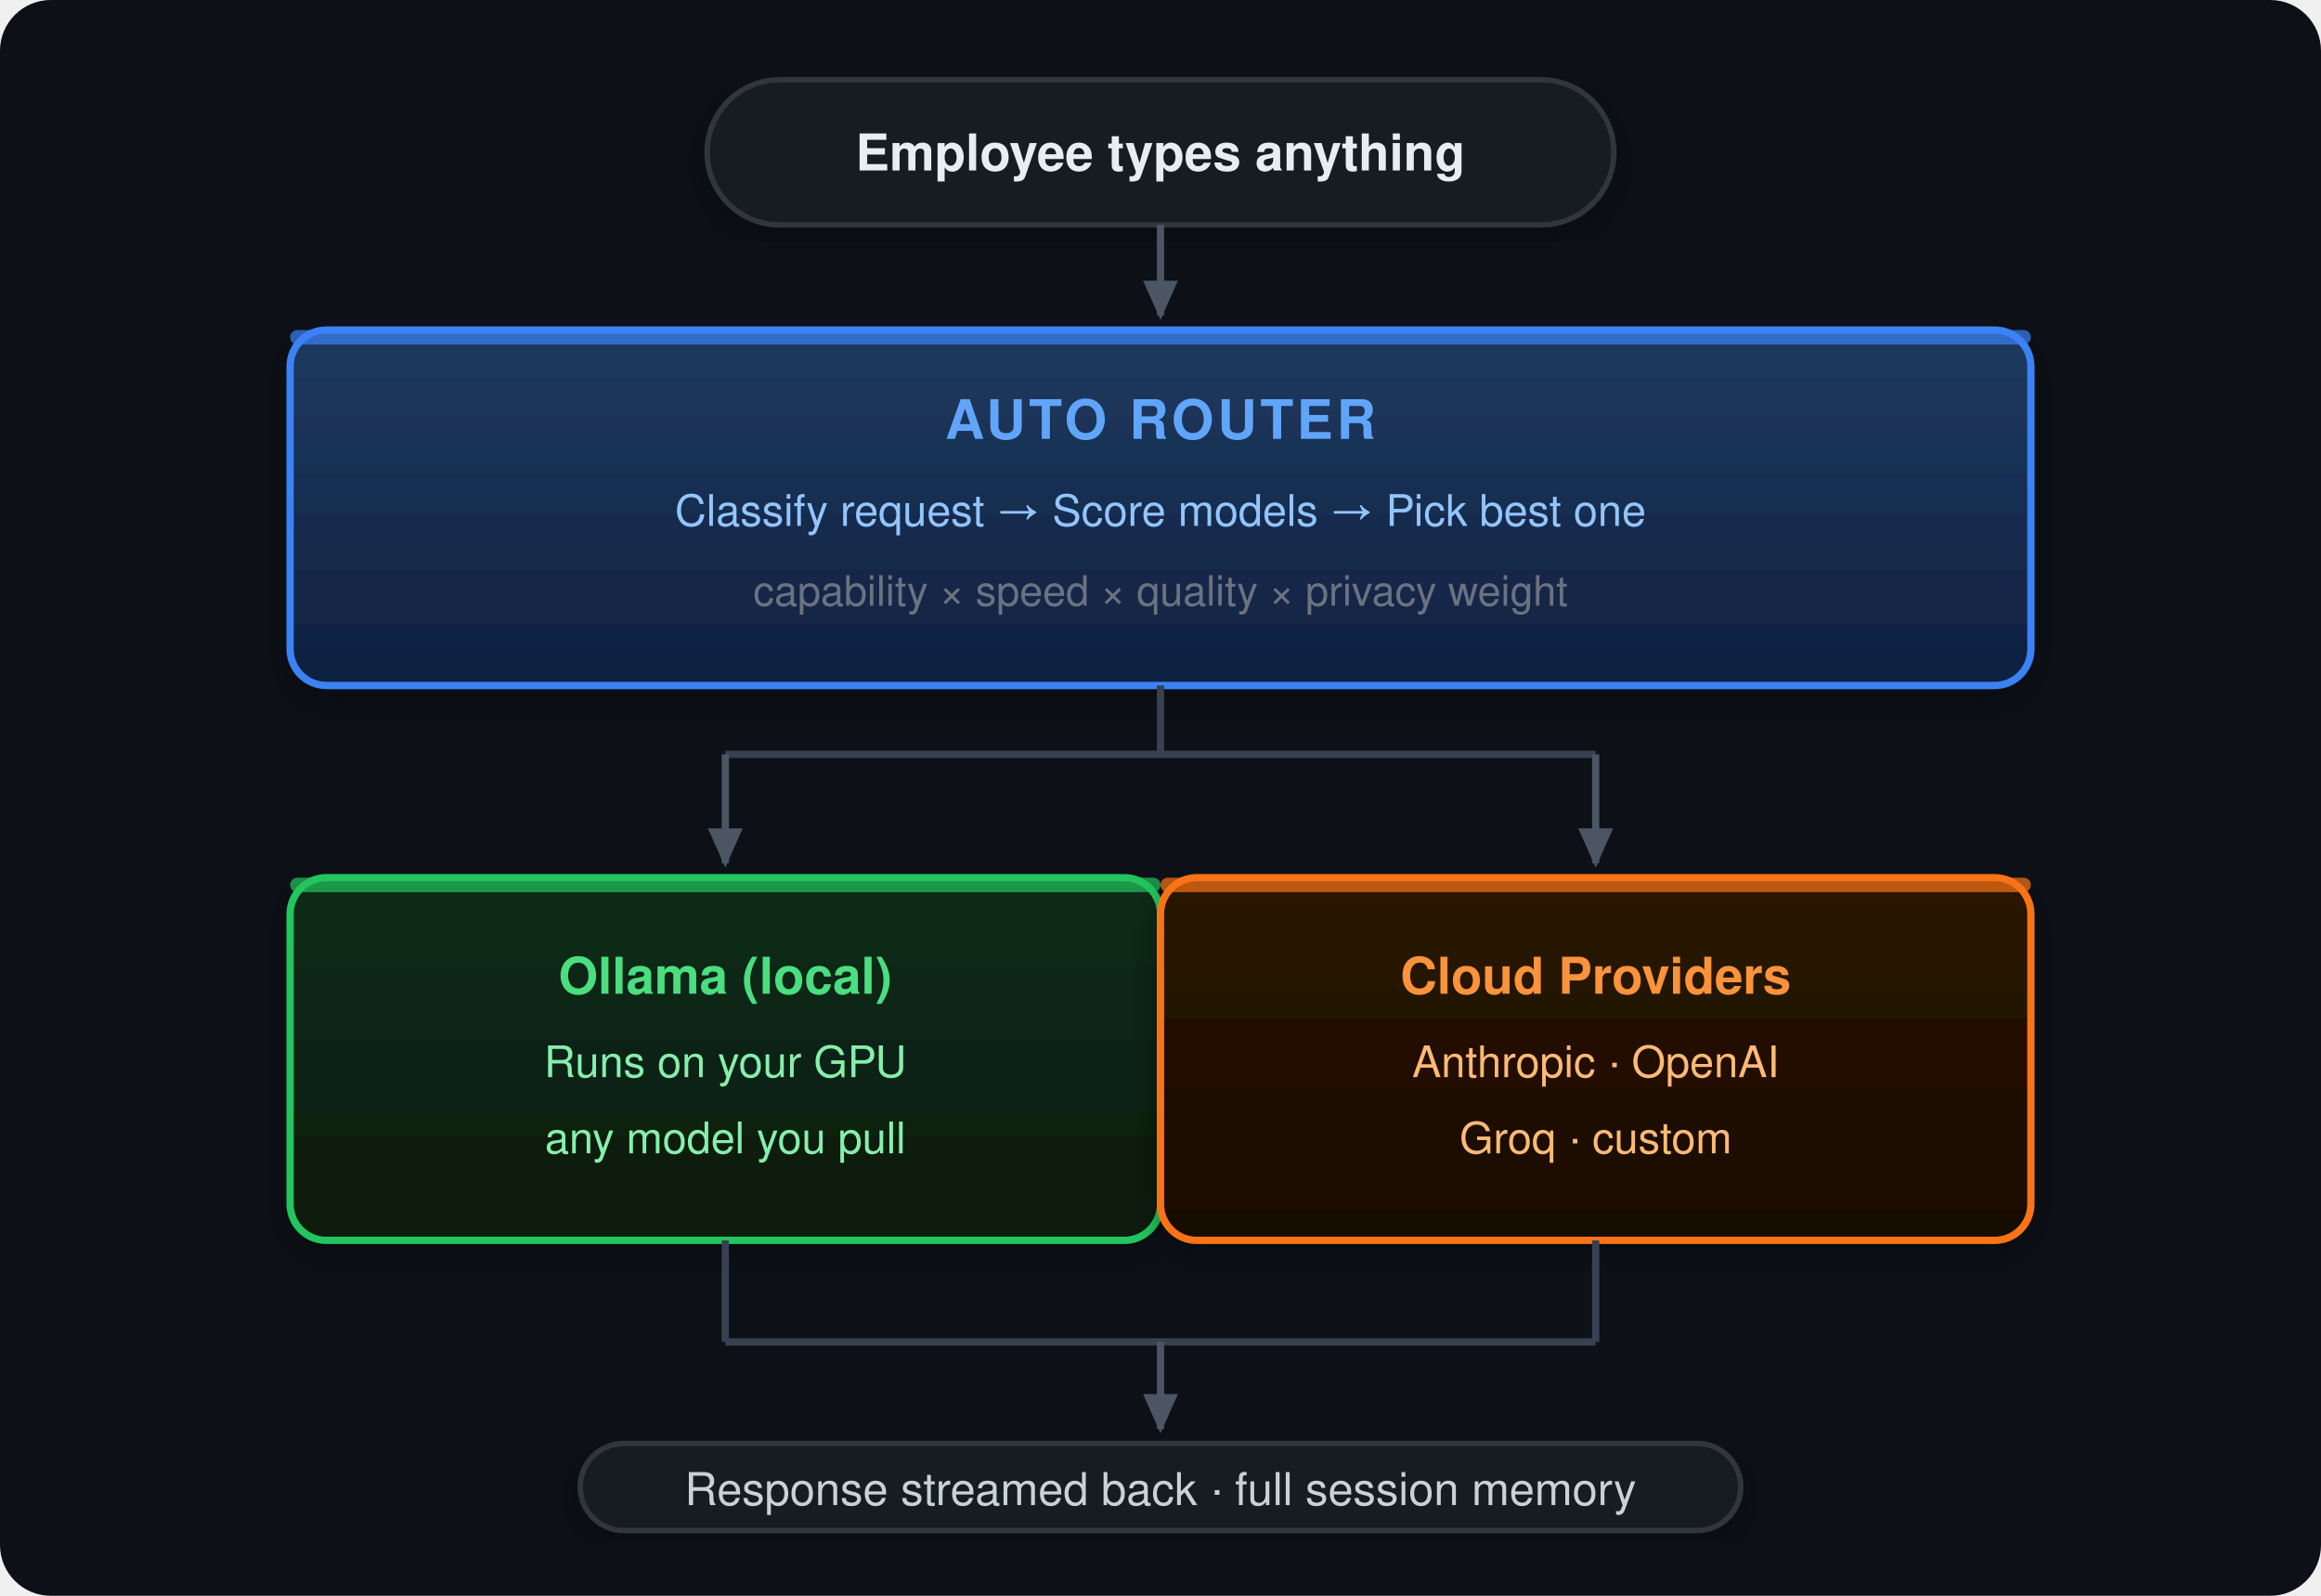
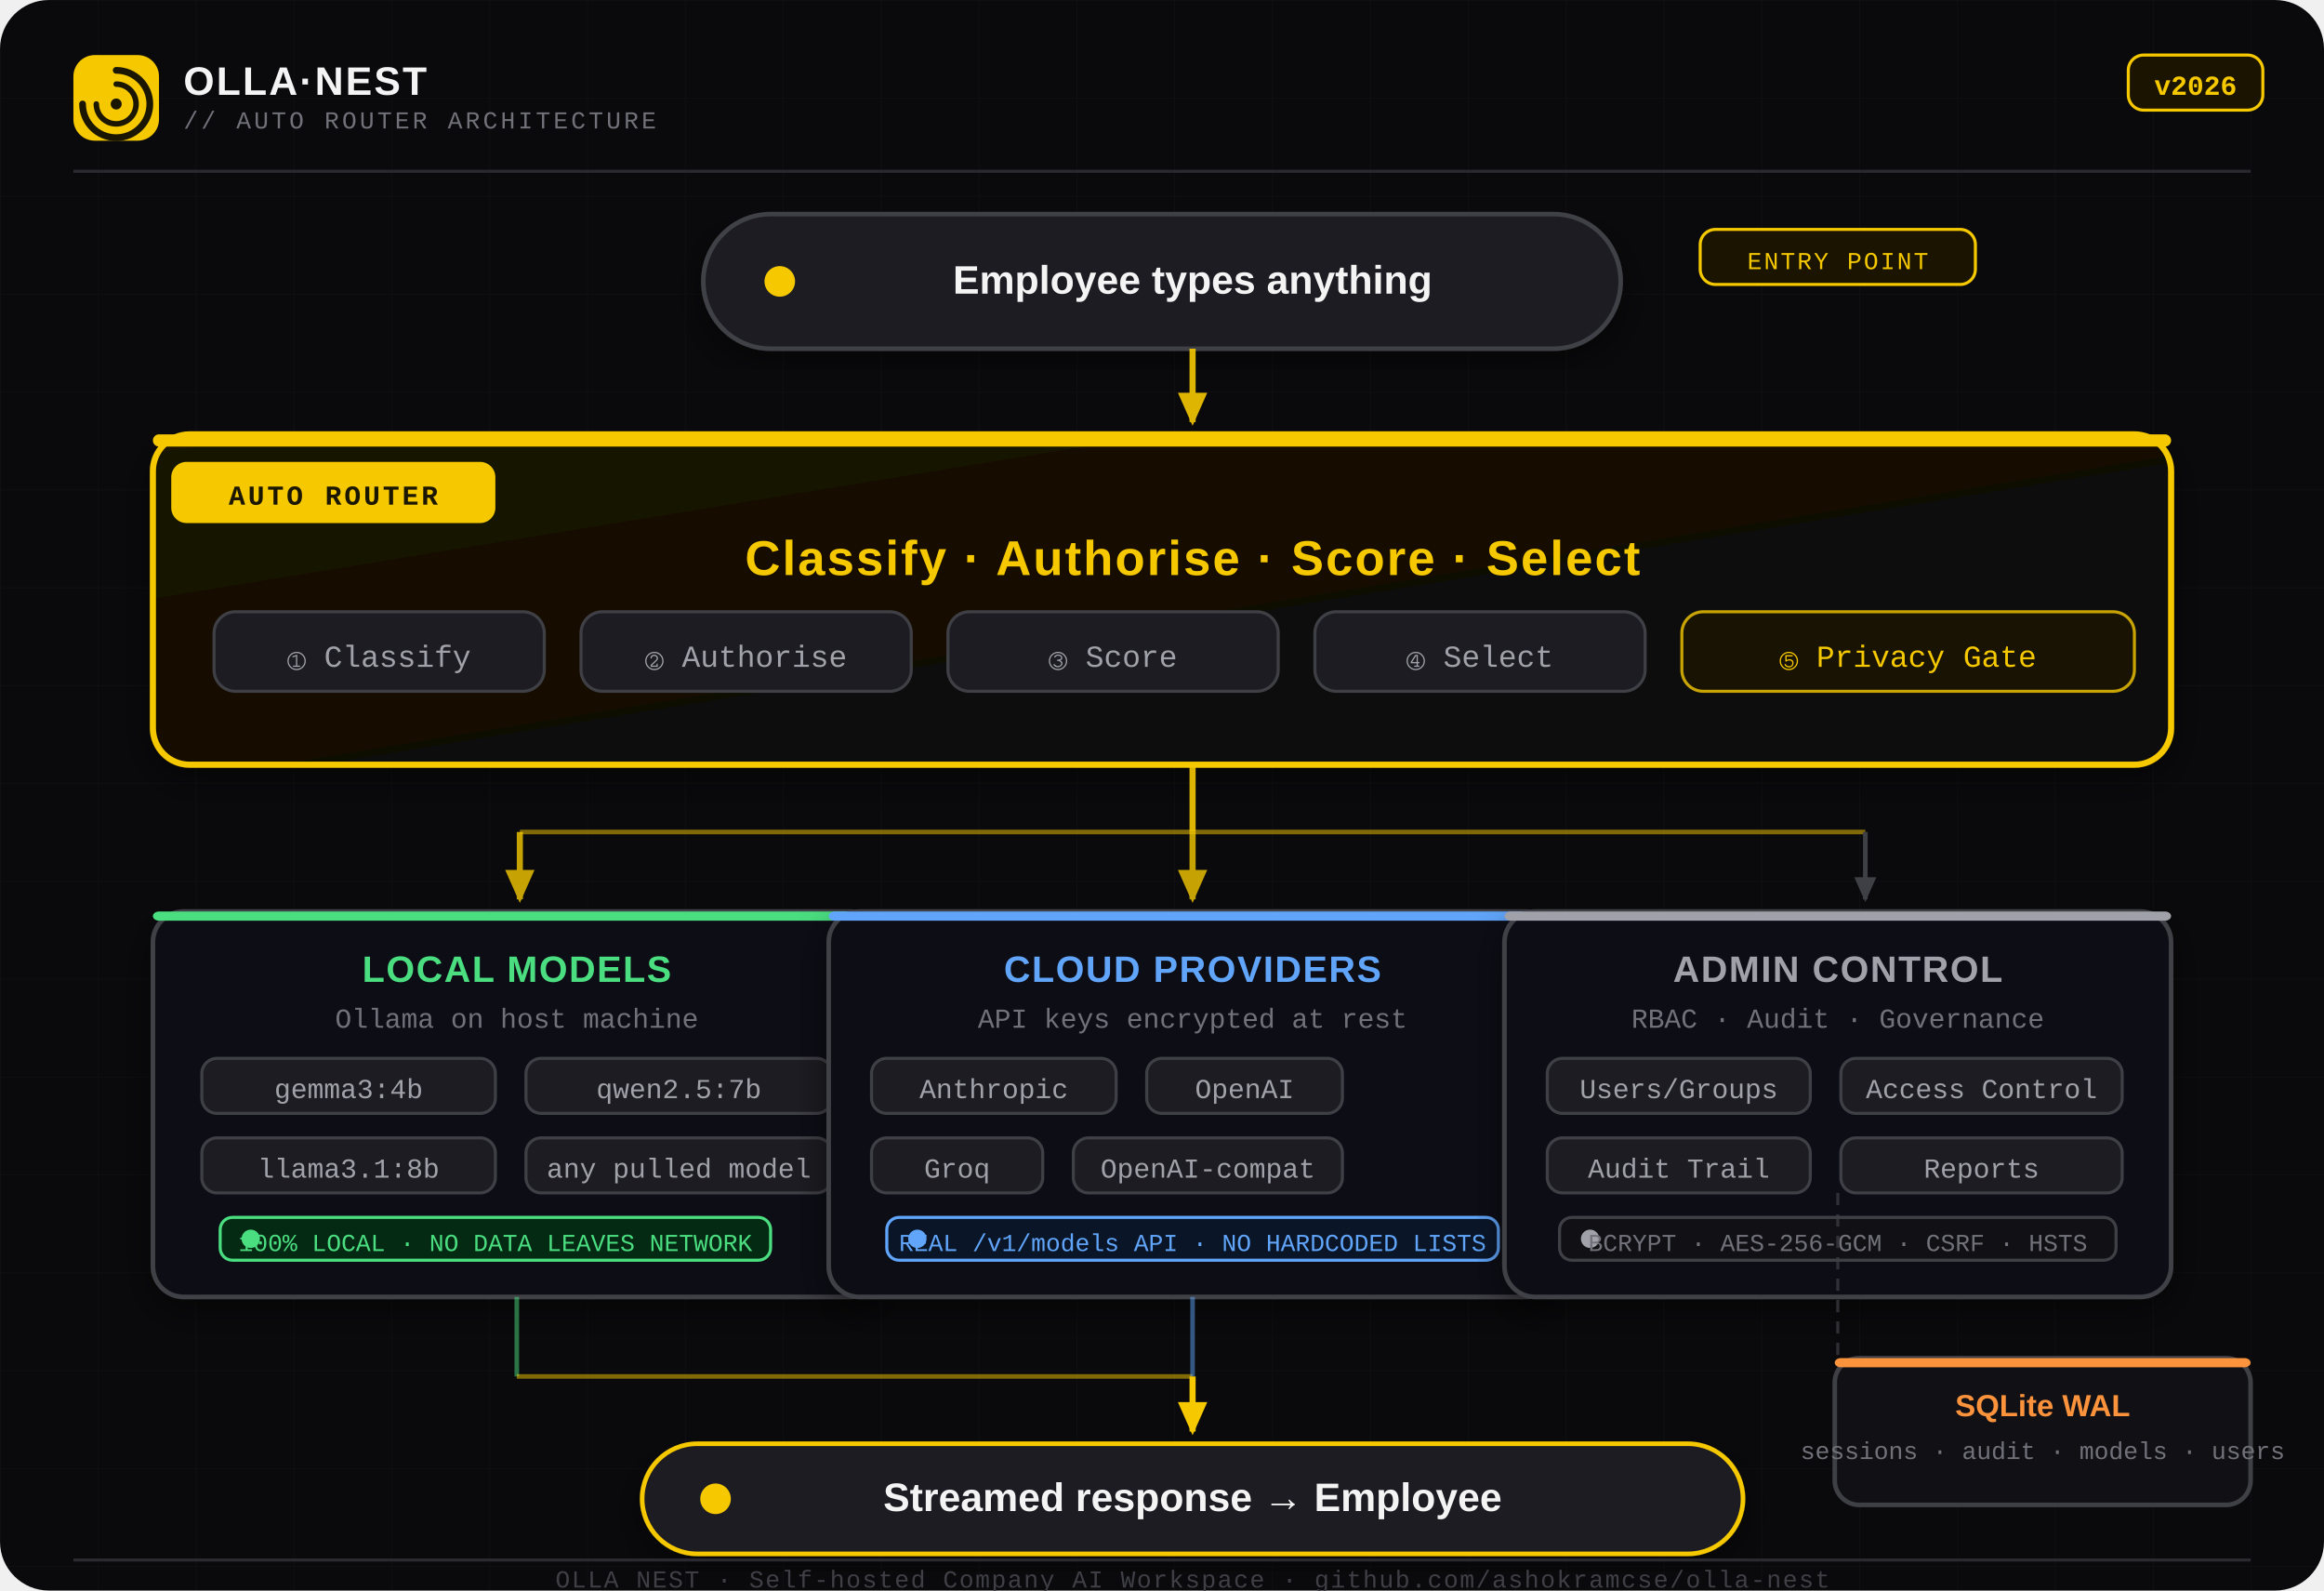
- <svg xmlns="http://www.w3.org/2000/svg" width="640" height="440" viewBox="0 0 640 440" role="img" aria-label="Olla Nest Auto Router Architecture Diagram">
+ <svg xmlns="http://www.w3.org/2000/svg" width="760" height="520" viewBox="0 0 760 520" role="img" aria-label="Olla Nest Auto Router Architecture Diagram">
  <defs>
-     <marker id="ah" viewBox="0 0 10 10" refX="8" refY="5" markerWidth="7" markerHeight="6" orient="auto">
-       <path d="M 0 1 L 9 5 L 0 9 Z" fill="#4b5563" />
+     <marker id="ah" viewBox="0 0 10 10" refX="8" refY="5" markerWidth="6" markerHeight="6" orient="auto">
+       <path d="M 0 1 L 9 5 L 0 9 Z" fill="#F5C800" />
    </marker>
-     <filter id="glow-blue" x="-10%" y="-10%" width="120%" height="120%">
-       <feGaussianBlur stdDeviation="3" result="blur" />
-       <feMerge>
-         <feMergeNode in="blur" />
-         <feMergeNode in="SourceGraphic" />
-       </feMerge>
+     <marker id="ah-muted" viewBox="0 0 10 10" refX="8" refY="5" markerWidth="6" markerHeight="6" orient="auto">
+       <path d="M 0 1 L 9 5 L 0 9 Z" fill="#3f3f46" />
+     </marker>
+     <filter id="shadow" x="-4%" y="-4%" width="110%" height="120%">
+       <feDropShadow dx="0" dy="4" stdDeviation="6" flood-color="#000" flood-opacity="0.5" />
    </filter>
-     <filter id="shadow" x="-4%" y="-4%" width="108%" height="116%">
-       <feDropShadow dx="0" dy="3" stdDeviation="4" flood-color="#000" flood-opacity="0.35" />
-     </filter>
-     <linearGradient id="router-grad" x1="0%" y1="0%" x2="0%" y2="100%">
-       <stop offset="0%" style="stop-color:#1e3a5f;stop-opacity:1" />
-       <stop offset="100%" style="stop-color:#0f2040;stop-opacity:1" />
+     <linearGradient id="router-grad" x1="0%" y1="0%" x2="100%" y2="100%">
+       <stop offset="0%" style="stop-color:#1a1400;stop-opacity:1" />
+       <stop offset="100%" style="stop-color:#0a0a0c;stop-opacity:1" />
    </linearGradient>
-     <linearGradient id="ollama-grad" x1="0%" y1="0%" x2="0%" y2="100%">
-       <stop offset="0%" style="stop-color:#0f2d18;stop-opacity:1" />
-       <stop offset="100%" style="stop-color:#071a0e;stop-opacity:1" />
-     </linearGradient>
-     <linearGradient id="cloud-grad" x1="0%" y1="0%" x2="0%" y2="100%">
-       <stop offset="0%" style="stop-color:#2a1505;stop-opacity:1" />
-       <stop offset="100%" style="stop-color:#180c02;stop-opacity:1" />
-     </linearGradient>
+     <pattern id="grid" width="32" height="32" patternUnits="userSpaceOnUse">
+       <path d="M 32 0 L 0 0 0 32" fill="none" stroke="#ffffff" stroke-width="0.3" opacity="0.04" />
+     </pattern>
  </defs>
-   <rect width="640" height="440" rx="14" fill="#0d1117" />
-   <rect x="195" y="22" width="250" height="40" rx="20" fill="#161b22" stroke="#30363d" stroke-width="1.5" filter="url(#shadow)" />
-   <text x="320" y="47" text-anchor="middle" font-family="-apple-system,BlinkMacSystemFont,'Segoe UI',Helvetica,Arial,sans-serif" font-size="14" font-weight="600" fill="#e6edf3">Employee types anything</text>
-   <line x1="320" y1="62" x2="320" y2="87" stroke="#4b5563" stroke-width="2" marker-end="url(#ah)" />
-   <rect x="80" y="91" width="480" height="98" rx="10" fill="url(#router-grad)" stroke="#3b82f6" stroke-width="2" filter="url(#shadow)" />
-   <rect x="80" y="91" width="480" height="4" rx="2" fill="#3b82f6" opacity="0.7" />
-   <text x="320" y="121" text-anchor="middle" font-family="-apple-system,BlinkMacSystemFont,'Segoe UI',Helvetica,Arial,sans-serif" font-size="15" font-weight="700" fill="#60a5fa" letter-spacing="1">AUTO ROUTER</text>
-   <text x="320" y="145" text-anchor="middle" font-family="-apple-system,BlinkMacSystemFont,'Segoe UI',Helvetica,Arial,sans-serif" font-size="12" fill="#93c5fd">Classify request  →  Score models  →  Pick best one</text>
-   <text x="320" y="167" text-anchor="middle" font-family="-apple-system,BlinkMacSystemFont,'Segoe UI',Helvetica,Arial,sans-serif" font-size="11.5" fill="#6b7280">capability  ×  speed  ×  quality  ×  privacy weight</text>
-   <line x1="320" y1="189" x2="320" y2="208" stroke="#374151" stroke-width="2" />
-   <line x1="200" y1="208" x2="440" y2="208" stroke="#374151" stroke-width="2" />
-   <line x1="200" y1="208" x2="200" y2="238" stroke="#4b5563" stroke-width="2" marker-end="url(#ah)" />
-   <line x1="440" y1="208" x2="440" y2="238" stroke="#4b5563" stroke-width="2" marker-end="url(#ah)" />
-   <rect x="80" y="242" width="240" height="100" rx="10" fill="url(#ollama-grad)" stroke="#22c55e" stroke-width="2" filter="url(#shadow)" />
-   <rect x="80" y="242" width="240" height="4" rx="2" fill="#22c55e" opacity="0.7" />
-   <text x="200" y="274" text-anchor="middle" font-family="-apple-system,BlinkMacSystemFont,'Segoe UI',Helvetica,Arial,sans-serif" font-size="14" font-weight="700" fill="#4ade80">Ollama  (local)</text>
-   <text x="200" y="297" text-anchor="middle" font-family="-apple-system,BlinkMacSystemFont,'Segoe UI',Helvetica,Arial,sans-serif" font-size="12" fill="#86efac">Runs on your GPU</text>
-   <text x="200" y="318" text-anchor="middle" font-family="-apple-system,BlinkMacSystemFont,'Segoe UI',Helvetica,Arial,sans-serif" font-size="12" fill="#86efac">any model you pull</text>
-   <rect x="320" y="242" width="240" height="100" rx="10" fill="url(#cloud-grad)" stroke="#f97316" stroke-width="2" filter="url(#shadow)" />
-   <rect x="320" y="242" width="240" height="4" rx="2" fill="#f97316" opacity="0.7" />
-   <text x="440" y="274" text-anchor="middle" font-family="-apple-system,BlinkMacSystemFont,'Segoe UI',Helvetica,Arial,sans-serif" font-size="14" font-weight="700" fill="#fb923c">Cloud Providers</text>
-   <text x="440" y="297" text-anchor="middle" font-family="-apple-system,BlinkMacSystemFont,'Segoe UI',Helvetica,Arial,sans-serif" font-size="12" fill="#fdba74">Anthropic  ·  OpenAI</text>
-   <text x="440" y="318" text-anchor="middle" font-family="-apple-system,BlinkMacSystemFont,'Segoe UI',Helvetica,Arial,sans-serif" font-size="12" fill="#fdba74">Groq  ·  custom</text>
-   <line x1="200" y1="342" x2="200" y2="370" stroke="#374151" stroke-width="2" />
-   <line x1="440" y1="342" x2="440" y2="370" stroke="#374151" stroke-width="2" />
-   <line x1="200" y1="370" x2="440" y2="370" stroke="#374151" stroke-width="2" />
-   <line x1="320" y1="370" x2="320" y2="394" stroke="#4b5563" stroke-width="2" marker-end="url(#ah)" />
-   <rect x="160" y="398" width="320" height="24" rx="12" fill="#161b22" stroke="#30363d" stroke-width="1.5" filter="url(#shadow)" />
-   <text x="320" y="415" text-anchor="middle" font-family="-apple-system,BlinkMacSystemFont,'Segoe UI',Helvetica,Arial,sans-serif" font-size="12.5" fill="#c9d1d9">Response streamed back  ·  full session memory</text>
+   <rect width="760" height="520" rx="16" fill="#0a0a0c" />
+   <rect width="760" height="520" rx="16" fill="url(#grid)" />
+   <rect x="24" y="18" width="28" height="28" rx="7" fill="#F5C800" />
+   <path d="M38 23 A11 11 0 1 1 27 34" stroke="#1a1600" stroke-width="2.2" stroke-linecap="round" fill="none" />
+   <path d="M38 27.5 A6.5 6.5 0 1 1 31.5 34" stroke="#1a1600" stroke-width="1.8" stroke-linecap="round" fill="none" />
+   <circle cx="38" cy="34" r="1.8" fill="#1a1600" />
+   <text x="60" y="31" font-family="'Arial Black','Helvetica Neue',Arial,sans-serif" font-size="13" font-weight="900" fill="#f4f4f5" letter-spacing="0.05em">OLLA·NEST</text>
+   <text x="60" y="42" font-family="'Courier New',Courier,monospace" font-size="8" fill="#71717a" letter-spacing="0.12em">// AUTO ROUTER ARCHITECTURE</text>
+   <rect x="696" y="18" width="44" height="18" rx="5" fill="#1a1400" stroke="#F5C800" stroke-width="1" />
+   <text x="718" y="31" text-anchor="middle" font-family="'Courier New',Courier,monospace" font-size="9" font-weight="700" fill="#F5C800">v2026</text>
+   <line x1="24" y1="56" x2="736" y2="56" stroke="#2a2a30" stroke-width="1" />
+   <rect x="230" y="70" width="300" height="44" rx="22" fill="#1c1c22" stroke="#3f3f46" stroke-width="1.5" filter="url(#shadow)" />
+   <circle cx="255" cy="92" r="5" fill="#F5C800" />
+   <text x="390" y="96" text-anchor="middle" font-family="'Arial','Helvetica Neue',Arial,sans-serif" font-size="13" font-weight="600" fill="#f4f4f5">Employee types anything</text>
+   <rect x="556" y="75" width="90" height="18" rx="5" fill="#1a1400" stroke="#F5C800" stroke-width="1" />
+   <text x="601" y="88" text-anchor="middle" font-family="'Courier New',Courier,monospace" font-size="8" fill="#F5C800" letter-spacing="0.08em">ENTRY POINT</text>
+   <line x1="390" y1="114" x2="390" y2="138" stroke="#F5C800" stroke-width="2" marker-end="url(#ah)" opacity="0.9" />
+   <rect x="50" y="142" width="660" height="108" rx="12" fill="url(#router-grad)" stroke="#F5C800" stroke-width="2" filter="url(#shadow)" />
+   <rect x="50" y="142" width="660" height="4" rx="2" fill="#F5C800" />
+   <rect x="56" y="151" width="106" height="20" rx="5" fill="#F5C800" />
+   <text x="109" y="165" text-anchor="middle" font-family="'Courier New',Courier,monospace" font-size="9" font-weight="700" fill="#1a1600" letter-spacing="0.1em">AUTO ROUTER</text>
+   <text x="390" y="188" text-anchor="middle" font-family="'Arial Black','Helvetica Neue',Arial,sans-serif" font-size="16" font-weight="900" fill="#F5C800" letter-spacing="0.04em">Classify  ·  Authorise  ·  Score  ·  Select</text>
+   <rect x="70" y="200" width="108" height="26" rx="7" fill="#1c1c22" stroke="#3f3f46" stroke-width="1" />
+   <text x="124" y="218" text-anchor="middle" font-family="'Courier New',Courier,monospace" font-size="10" fill="#a1a1aa">① Classify</text>
+   <rect x="190" y="200" width="108" height="26" rx="7" fill="#1c1c22" stroke="#3f3f46" stroke-width="1" />
+   <text x="244" y="218" text-anchor="middle" font-family="'Courier New',Courier,monospace" font-size="10" fill="#a1a1aa">② Authorise</text>
+   <rect x="310" y="200" width="108" height="26" rx="7" fill="#1c1c22" stroke="#3f3f46" stroke-width="1" />
+   <text x="364" y="218" text-anchor="middle" font-family="'Courier New',Courier,monospace" font-size="10" fill="#a1a1aa">③ Score</text>
+   <rect x="430" y="200" width="108" height="26" rx="7" fill="#1c1c22" stroke="#3f3f46" stroke-width="1" />
+   <text x="484" y="218" text-anchor="middle" font-family="'Courier New',Courier,monospace" font-size="10" fill="#a1a1aa">④ Select</text>
+   <rect x="550" y="200" width="148" height="26" rx="7" fill="#1a1400" stroke="#F5C800" stroke-width="1" opacity="0.8" />
+   <text x="624" y="218" text-anchor="middle" font-family="'Courier New',Courier,monospace" font-size="10" fill="#F5C800">⑤ Privacy Gate</text>
+   <line x1="390" y1="250" x2="390" y2="272" stroke="#F5C800" stroke-width="2" opacity="0.9" />
+   <line x1="170" y1="272" x2="610" y2="272" stroke="#F5C800" stroke-width="1.5" opacity="0.5" />
+   <line x1="170" y1="272" x2="170" y2="294" stroke="#F5C800" stroke-width="2" marker-end="url(#ah)" opacity="0.8" />
+   <line x1="390" y1="272" x2="390" y2="294" stroke="#F5C800" stroke-width="2" marker-end="url(#ah)" opacity="0.8" />
+   <line x1="610" y1="272" x2="610" y2="294" stroke="#3f3f46" stroke-width="1.5" marker-end="url(#ah-muted)" />
+   <rect x="50" y="298" width="238" height="126" rx="10" fill="#111115" stroke="#3f3f46" stroke-width="1.5" filter="url(#shadow)" />
+   <rect x="50" y="298" width="238" height="3" rx="2" fill="#4ade80" />
+   <text x="169" y="321" text-anchor="middle" font-family="'Arial Black','Helvetica Neue',Arial,sans-serif" font-size="12" font-weight="900" fill="#4ade80" letter-spacing="0.04em">LOCAL MODELS</text>
+   <text x="169" y="336" text-anchor="middle" font-family="'Courier New',Courier,monospace" font-size="9" fill="#71717a">Ollama on host machine</text>
+   <rect x="66" y="346" width="96" height="18" rx="5" fill="#1c1c22" stroke="#3f3f46" stroke-width="1" />
+   <text x="114" y="359" text-anchor="middle" font-family="'Courier New',Courier,monospace" font-size="9" fill="#a1a1aa">gemma3:4b</text>
+   <rect x="172" y="346" width="100" height="18" rx="5" fill="#1c1c22" stroke="#3f3f46" stroke-width="1" />
+   <text x="222" y="359" text-anchor="middle" font-family="'Courier New',Courier,monospace" font-size="9" fill="#a1a1aa">qwen2.5:7b</text>
+   <rect x="66" y="372" width="96" height="18" rx="5" fill="#1c1c22" stroke="#3f3f46" stroke-width="1" />
+   <text x="114" y="385" text-anchor="middle" font-family="'Courier New',Courier,monospace" font-size="9" fill="#a1a1aa">llama3.1:8b</text>
+   <rect x="172" y="372" width="100" height="18" rx="5" fill="#1c1c22" stroke="#3f3f46" stroke-width="1" />
+   <text x="222" y="385" text-anchor="middle" font-family="'Courier New',Courier,monospace" font-size="9" fill="#a1a1aa">any pulled model</text>
+   <rect x="72" y="398" width="180" height="14" rx="4" fill="#052a14" stroke="#4ade80" stroke-width="1" />
+   <circle cx="82" cy="405" r="3" fill="#4ade80" />
+   <text x="162" y="409" text-anchor="middle" font-family="'Courier New',Courier,monospace" font-size="8" fill="#4ade80">100% LOCAL · NO DATA LEAVES NETWORK</text>
+   <rect x="271" y="298" width="238" height="126" rx="10" fill="#111115" stroke="#3f3f46" stroke-width="1.5" filter="url(#shadow)" />
+   <rect x="271" y="298" width="238" height="3" rx="2" fill="#60a5fa" />
+   <text x="390" y="321" text-anchor="middle" font-family="'Arial Black','Helvetica Neue',Arial,sans-serif" font-size="12" font-weight="900" fill="#60a5fa" letter-spacing="0.04em">CLOUD PROVIDERS</text>
+   <text x="390" y="336" text-anchor="middle" font-family="'Courier New',Courier,monospace" font-size="9" fill="#71717a">API keys encrypted at rest</text>
+   <rect x="285" y="346" width="80" height="18" rx="5" fill="#1c1c22" stroke="#3f3f46" stroke-width="1" />
+   <text x="325" y="359" text-anchor="middle" font-family="'Courier New',Courier,monospace" font-size="9" fill="#a1a1aa">Anthropic</text>
+   <rect x="375" y="346" width="64" height="18" rx="5" fill="#1c1c22" stroke="#3f3f46" stroke-width="1" />
+   <text x="407" y="359" text-anchor="middle" font-family="'Courier New',Courier,monospace" font-size="9" fill="#a1a1aa">OpenAI</text>
+   <rect x="285" y="372" width="56" height="18" rx="5" fill="#1c1c22" stroke="#3f3f46" stroke-width="1" />
+   <text x="313" y="385" text-anchor="middle" font-family="'Courier New',Courier,monospace" font-size="9" fill="#a1a1aa">Groq</text>
+   <rect x="351" y="372" width="88" height="18" rx="5" fill="#1c1c22" stroke="#3f3f46" stroke-width="1" />
+   <text x="395" y="385" text-anchor="middle" font-family="'Courier New',Courier,monospace" font-size="9" fill="#a1a1aa">OpenAI-compat</text>
+   <rect x="290" y="398" width="200" height="14" rx="4" fill="#0a1628" stroke="#60a5fa" stroke-width="1" />
+   <circle cx="300" cy="405" r="3" fill="#60a5fa" />
+   <text x="390" y="409" text-anchor="middle" font-family="'Courier New',Courier,monospace" font-size="8" fill="#60a5fa">REAL /v1/models API · NO HARDCODED LISTS</text>
+   <rect x="492" y="298" width="218" height="126" rx="10" fill="#111115" stroke="#3f3f46" stroke-width="1.5" filter="url(#shadow)" />
+   <rect x="492" y="298" width="218" height="3" rx="2" fill="#a1a1aa" />
+   <text x="601" y="321" text-anchor="middle" font-family="'Arial Black','Helvetica Neue',Arial,sans-serif" font-size="12" font-weight="900" fill="#a1a1aa" letter-spacing="0.04em">ADMIN CONTROL</text>
+   <text x="601" y="336" text-anchor="middle" font-family="'Courier New',Courier,monospace" font-size="9" fill="#71717a">RBAC · Audit · Governance</text>
+   <rect x="506" y="346" width="86" height="18" rx="5" fill="#1c1c22" stroke="#3f3f46" stroke-width="1" />
+   <text x="549" y="359" text-anchor="middle" font-family="'Courier New',Courier,monospace" font-size="9" fill="#a1a1aa">Users/Groups</text>
+   <rect x="602" y="346" width="92" height="18" rx="5" fill="#1c1c22" stroke="#3f3f46" stroke-width="1" />
+   <text x="648" y="359" text-anchor="middle" font-family="'Courier New',Courier,monospace" font-size="9" fill="#a1a1aa">Access Control</text>
+   <rect x="506" y="372" width="86" height="18" rx="5" fill="#1c1c22" stroke="#3f3f46" stroke-width="1" />
+   <text x="549" y="385" text-anchor="middle" font-family="'Courier New',Courier,monospace" font-size="9" fill="#a1a1aa">Audit Trail</text>
+   <rect x="602" y="372" width="92" height="18" rx="5" fill="#1c1c22" stroke="#3f3f46" stroke-width="1" />
+   <text x="648" y="385" text-anchor="middle" font-family="'Courier New',Courier,monospace" font-size="9" fill="#a1a1aa">Reports</text>
+   <rect x="510" y="398" width="182" height="14" rx="4" fill="#111115" stroke="#3f3f46" stroke-width="1" />
+   <circle cx="520" cy="405" r="3" fill="#a1a1aa" />
+   <text x="601" y="409" text-anchor="middle" font-family="'Courier New',Courier,monospace" font-size="8" fill="#71717a">BCRYPT · AES-256-GCM · CSRF · HSTS</text>
+   <line x1="169" y1="424" x2="169" y2="450" stroke="#4ade80" stroke-width="1.5" opacity="0.5" />
+   <line x1="169" y1="450" x2="390" y2="450" stroke="#F5C800" stroke-width="1.5" opacity="0.5" />
+   <line x1="390" y1="424" x2="390" y2="450" stroke="#60a5fa" stroke-width="1.5" opacity="0.5" />
+   <line x1="390" y1="450" x2="390" y2="468" stroke="#F5C800" stroke-width="2" marker-end="url(#ah)" />
+   <rect x="210" y="472" width="360" height="36" rx="18" fill="#1c1c22" stroke="#F5C800" stroke-width="1.5" filter="url(#shadow)" />
+   <circle cx="234" cy="490" r="5" fill="#F5C800" />
+   <text x="390" y="494" text-anchor="middle" font-family="'Arial','Helvetica Neue',Arial,sans-serif" font-size="13" font-weight="600" fill="#f4f4f5">Streamed response → Employee</text>
+   <rect x="600" y="444" width="136" height="48" rx="8" fill="#111115" stroke="#3f3f46" stroke-width="1.5" />
+   <rect x="600" y="444" width="136" height="3" rx="2" fill="#fb923c" />
+   <text x="668" y="463" text-anchor="middle" font-family="'Arial Black','Helvetica Neue',Arial,sans-serif" font-size="10" font-weight="900" fill="#fb923c">SQLite WAL</text>
+   <text x="668" y="477" text-anchor="middle" font-family="'Courier New',Courier,monospace" font-size="8" fill="#71717a">sessions · audit · models · users</text>
+   <line x1="601" y1="390" x2="601" y2="444" stroke="#3f3f46" stroke-width="1" stroke-dasharray="4,3" opacity="0.7" />
+   <line x1="24" y1="510" x2="736" y2="510" stroke="#2a2a30" stroke-width="1" />
+   <text x="390" y="519" text-anchor="middle" font-family="'Courier New',Courier,monospace" font-size="8" fill="#3f3f46" letter-spacing="0.06em">OLLA NEST · Self-hosted Company AI Workspace · github.com/ashokramcse/olla-nest</text>
</svg>
